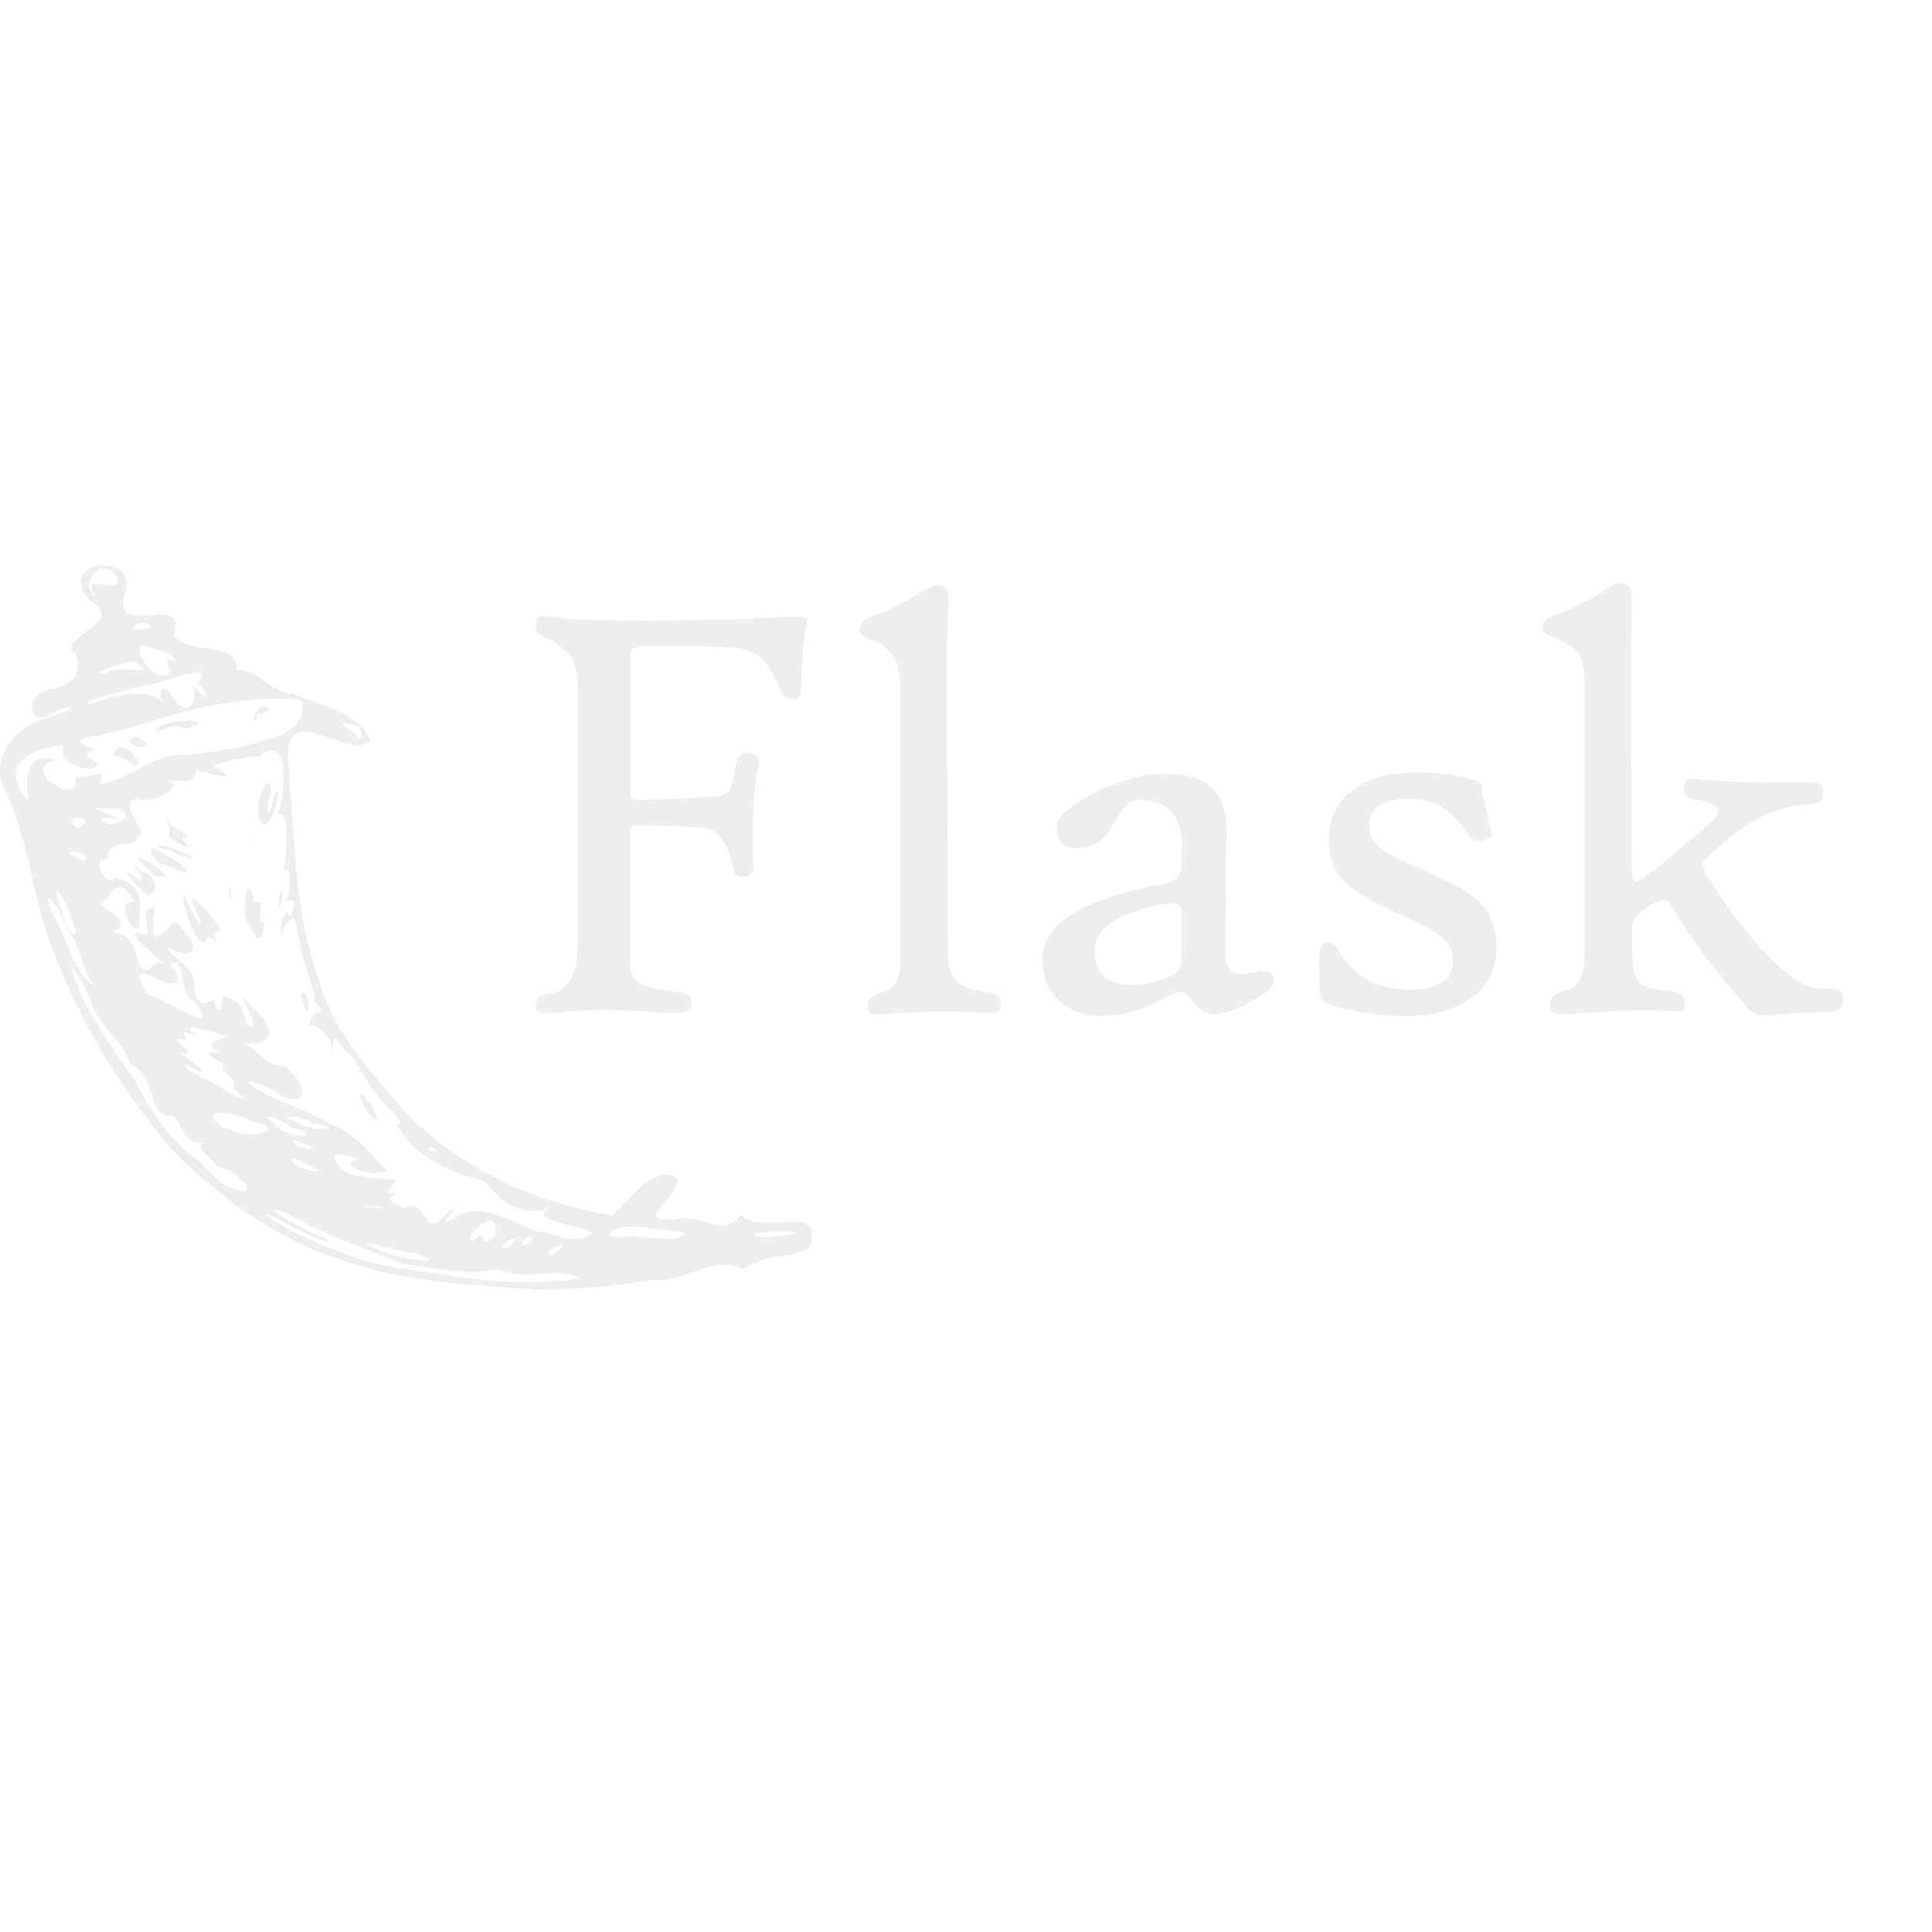
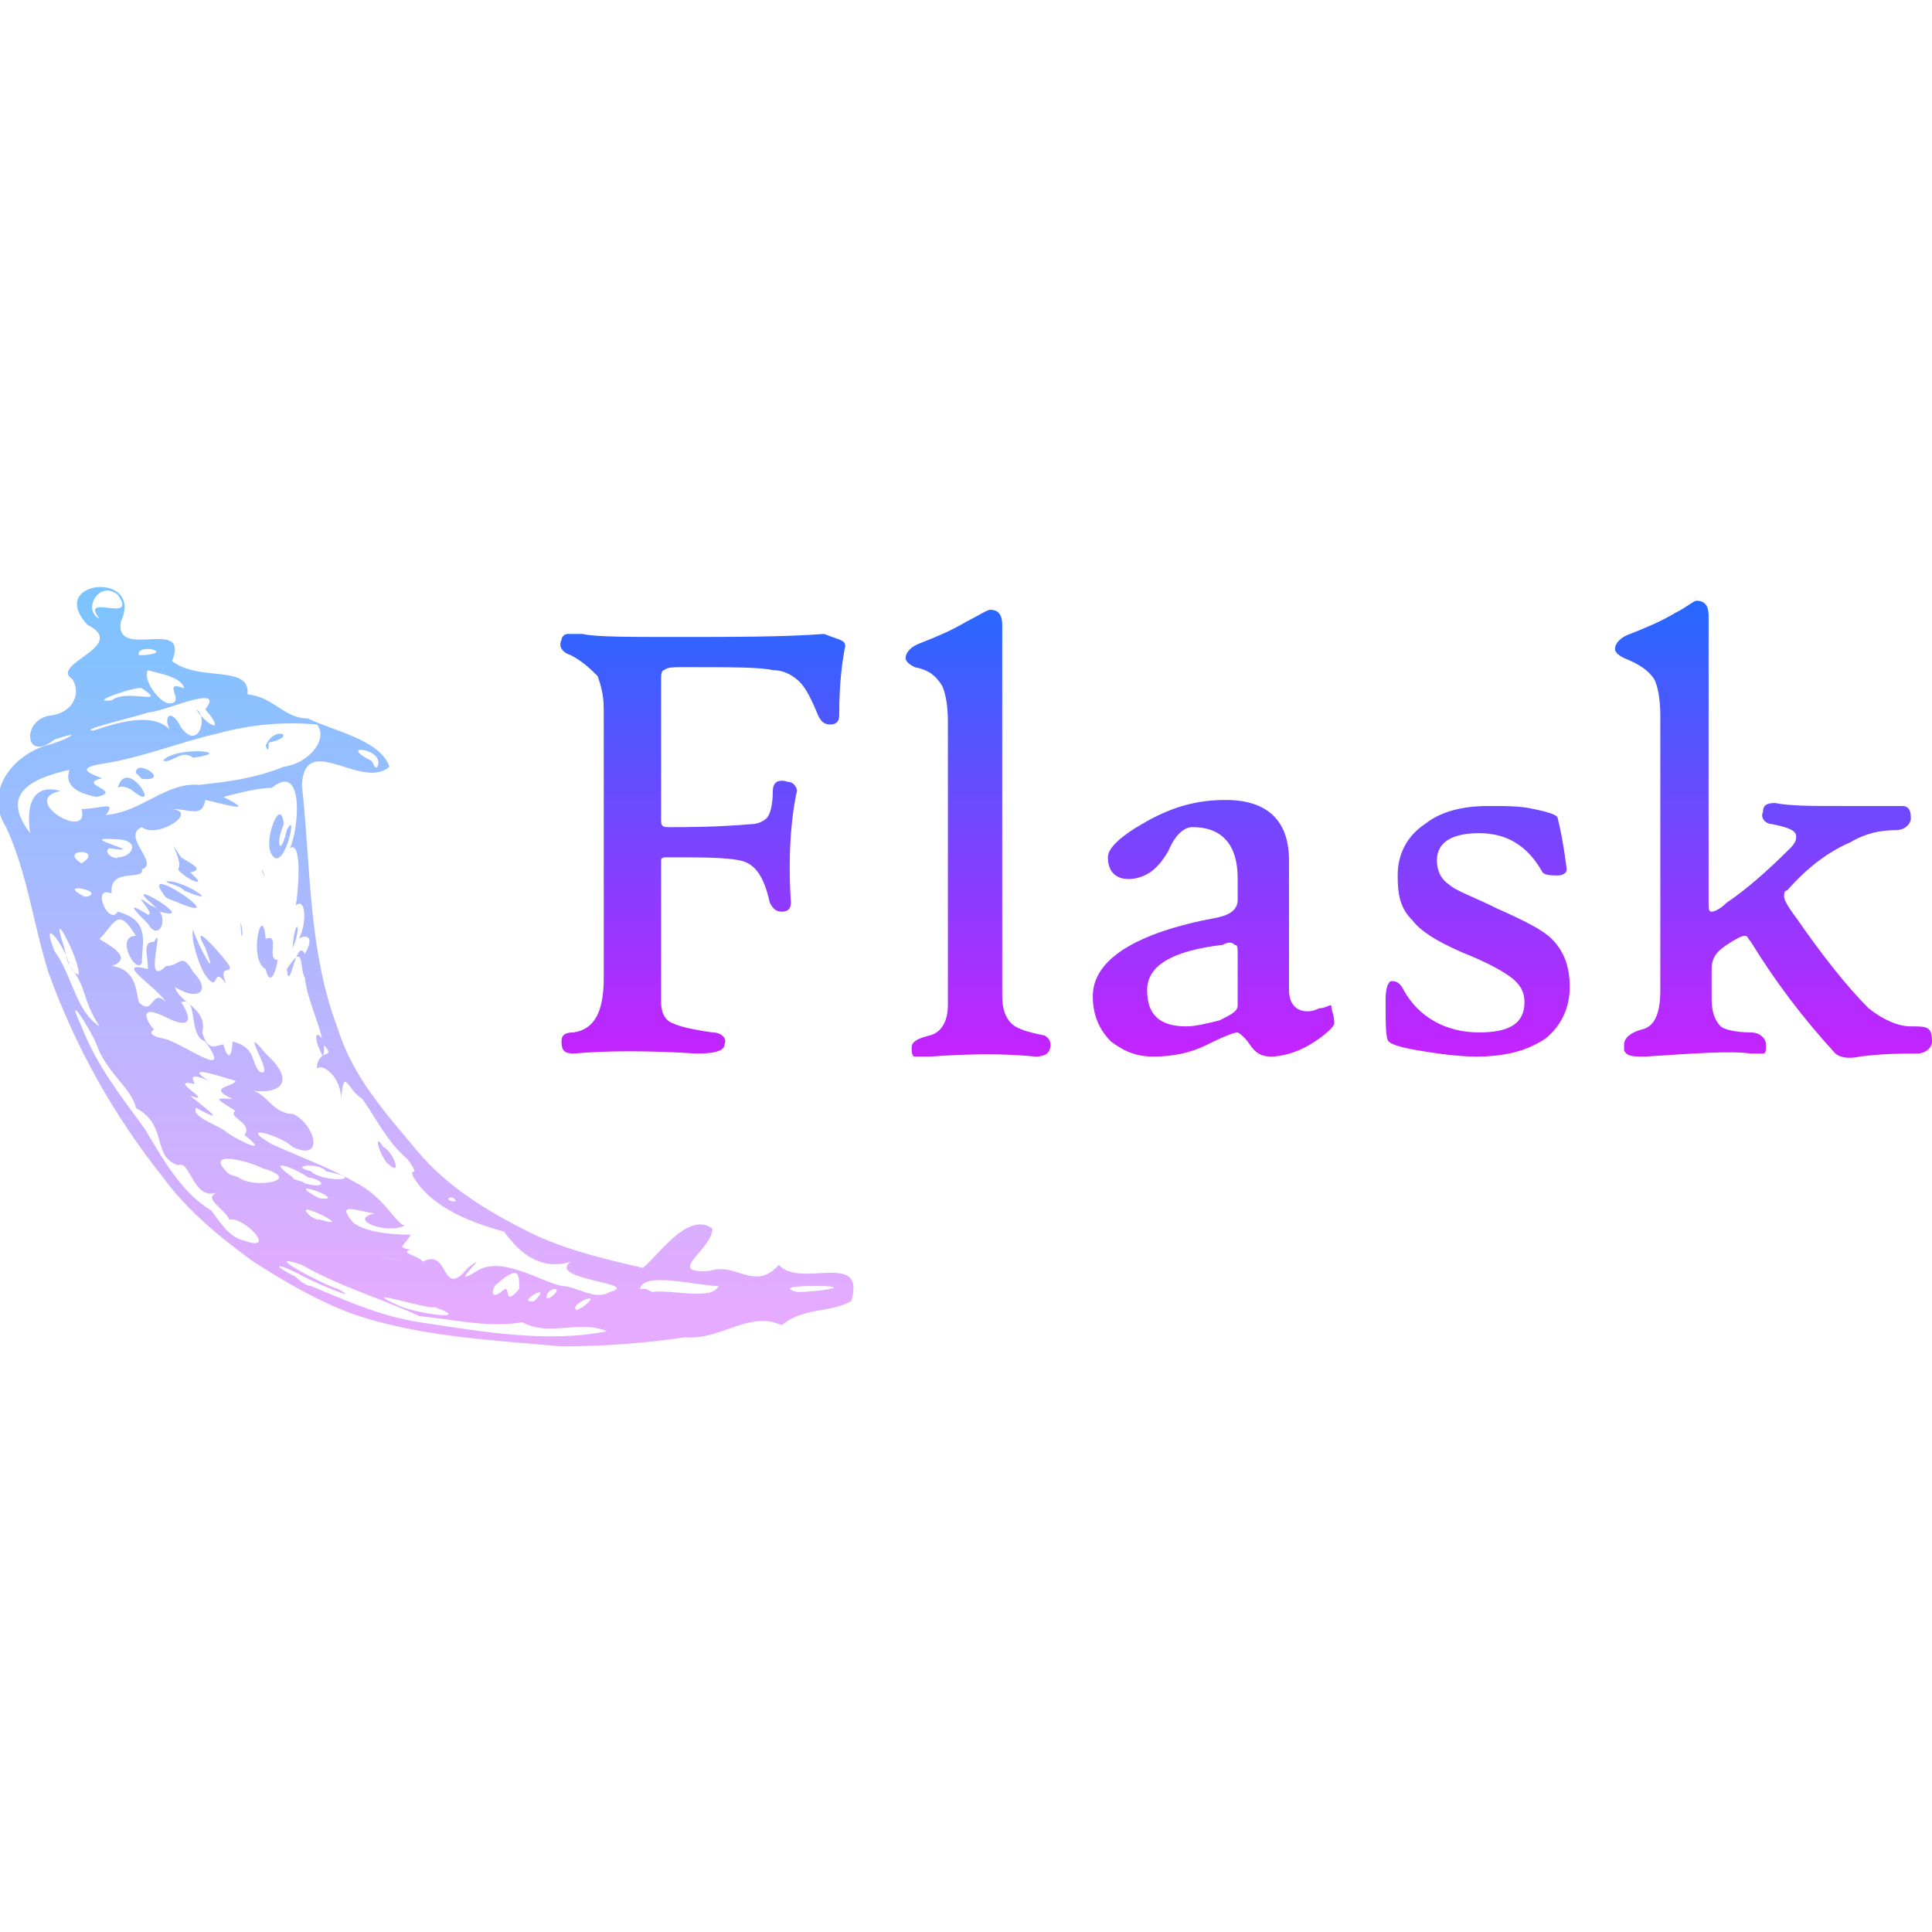
- <svg xmlns="http://www.w3.org/2000/svg" viewBox="0,0,256,256" width="50px" height="50px" fill-rule="nonzero">
-   <g fill="#edeeef" fill-rule="nonzero" stroke="none" stroke-width="1" stroke-linecap="butt" stroke-linejoin="miter" stroke-miterlimit="10" stroke-dasharray="" stroke-dashoffset="0" font-family="none" font-weight="none" font-size="none" text-anchor="none" style="mix-blend-mode: normal">
-     <g transform="scale(5.12,5.12)">
-       <path d="M2.609,14.629c-0.415,0.035 -0.778,0.369 -0.26,0.928c0.995,0.562 -0.981,0.976 -0.404,1.352c0.184,0.396 -0.015,0.837 -0.553,0.908c-0.788,0.068 -0.713,1.144 0.055,0.58c0.857,-0.272 0.148,0.108 -0.256,0.186c-0.907,0.264 -1.525,1.17 -0.998,1.998c0.504,1.14 0.638,2.412 1.029,3.598c0.647,1.824 1.592,3.56 2.82,5.059c0.583,0.85 1.435,1.454 2.236,2.084c0.788,0.511 1.665,1.022 2.562,1.283c1.593,0.583 3.303,0.638 4.977,0.77c1.02,-0.002 2.044,-0.074 3.051,-0.254c0.906,0.098 1.558,-0.677 2.377,-0.268c0.496,-0.44 1.219,-0.248 1.715,-0.568c0.367,-1.248 -1.26,-0.247 -1.775,-0.857c-0.56,0.658 -1.03,-0.072 -1.709,0.133c-1.156,0.058 0.088,-0.518 0.059,-1.047c-0.613,-0.47 -1.305,0.645 -1.697,0.945c-0.968,-0.175 -1.926,-0.45 -2.814,-0.869c-1.012,-0.527 -2.005,-1.154 -2.738,-2.043c-0.767,-0.908 -1.615,-1.826 -1.965,-2.992c-0.74,-1.925 -0.692,-4.009 -0.881,-6.031c0.07,-1.369 1.516,0.147 2.141,-0.348c-0.214,-0.71 -1.354,-0.935 -1.984,-1.219c-0.608,-0.042 -0.83,-0.587 -1.477,-0.631c0.031,-0.76 -1.189,-0.342 -1.633,-0.883c0.437,-1.128 -1.448,0.027 -1.301,-0.949c0.307,-0.634 -0.161,-0.898 -0.576,-0.863zM2.615,14.725c0.099,-0.025 0.212,-0.005 0.326,0.086c0.542,0.73 -0.997,-0.084 -0.463,0.613c-0.325,-0.152 -0.159,-0.625 0.137,-0.699zM41.914,15.086c-0.067,0 -0.242,0.091 -0.525,0.277c-0.35,0.226 -0.719,0.404 -1.105,0.533c-0.242,0.083 -0.361,0.199 -0.361,0.348c0,0.103 0.084,0.183 0.254,0.24c0.361,0.119 0.598,0.283 0.711,0.494c0.083,0.165 0.125,0.458 0.125,0.881v6.756c0,0.592 -0.143,0.924 -0.426,0.996c-0.315,0.082 -0.473,0.203 -0.473,0.363c0,0.067 0.006,0.12 0.016,0.156c0.025,0.103 0.193,0.141 0.502,0.115c1.227,-0.098 2.098,-0.122 2.613,-0.076c0.165,0.016 0.266,0.008 0.305,-0.02c0.039,-0.028 0.059,-0.102 0.059,-0.221c0,-0.15 -0.121,-0.24 -0.363,-0.271c-0.392,-0.041 -0.642,-0.098 -0.75,-0.17c-0.154,-0.103 -0.238,-0.318 -0.248,-0.648c-0.01,-0.33 -0.014,-0.583 -0.014,-0.758c0,-0.247 0.121,-0.438 0.363,-0.572c0.216,-0.155 0.367,-0.232 0.455,-0.232c0.072,0 0.132,0.043 0.178,0.125c0.567,0.959 1.258,1.876 2.072,2.752c0.123,0.129 0.33,0.164 0.619,0.107c0.583,-0.046 1.053,-0.071 1.414,-0.076c0.242,-0.01 0.363,-0.107 0.363,-0.287c0,-0.144 -0.029,-0.233 -0.086,-0.266c-0.057,-0.033 -0.202,-0.051 -0.439,-0.051c-0.319,0 -0.663,-0.157 -1.029,-0.471c-0.572,-0.499 -1.18,-1.24 -1.824,-2.219c-0.175,-0.273 -0.262,-0.446 -0.262,-0.518c0,-0.046 0.02,-0.084 0.061,-0.115c0.556,-0.556 1.08,-0.946 1.57,-1.168c0.351,-0.165 0.724,-0.256 1.121,-0.271c0.253,-0.015 0.379,-0.11 0.379,-0.285c0,-0.186 -0.08,-0.282 -0.24,-0.287c-0.489,0 -0.982,-0.003 -1.477,-0.008c-0.711,-0.005 -1.252,-0.032 -1.623,-0.084c-0.165,-0.026 -0.256,0.052 -0.271,0.232c-0.01,0.18 0.076,0.28 0.256,0.301c0.417,0.057 0.625,0.154 0.625,0.293c0,0.077 -0.062,0.182 -0.186,0.311c-0.624,0.541 -1.148,0.978 -1.576,1.312c-0.16,0.134 -0.278,0.201 -0.355,0.201c-0.072,0 -0.109,-0.067 -0.109,-0.201l-0.014,-4.838c0,-0.634 0.003,-1.14 0.008,-1.516c0.005,-0.546 0.008,-0.802 0.008,-0.766c0,-0.268 -0.107,-0.4 -0.318,-0.4zM24.268,15.141c-0.082,0 -0.279,0.091 -0.588,0.277c-0.376,0.237 -0.74,0.412 -1.09,0.525c-0.232,0.077 -0.348,0.195 -0.348,0.35c0,0.103 0.08,0.181 0.24,0.238c0.304,0.108 0.516,0.261 0.637,0.457c0.121,0.196 0.184,0.503 0.184,0.92v6.994c0,0.422 -0.141,0.677 -0.422,0.762c-0.281,0.085 -0.42,0.189 -0.42,0.312c0,0.139 0.023,0.225 0.072,0.256c0.049,0.03 0.18,0.035 0.391,0.014c1.052,-0.088 1.932,-0.096 2.643,-0.029c0.232,0.025 0.348,-0.065 0.348,-0.271c0,-0.149 -0.115,-0.237 -0.348,-0.262c-0.376,-0.046 -0.642,-0.141 -0.797,-0.283c-0.155,-0.142 -0.232,-0.37 -0.232,-0.684l-0.029,-6.902c-0.006,-0.494 -0.001,-0.998 0.014,-1.508c0.021,-0.536 0.031,-0.794 0.031,-0.773c0,-0.263 -0.094,-0.393 -0.285,-0.393zM13.988,15.953c-0.057,0.01 -0.097,0.064 -0.123,0.162c-0.051,0.16 0.026,0.286 0.232,0.379c0.329,0.15 0.555,0.317 0.676,0.5c0.121,0.183 0.182,0.445 0.182,0.785v6.617c0,0.83 -0.253,1.273 -0.758,1.33c-0.221,0.021 -0.332,0.096 -0.332,0.23c0,0.212 0.11,0.302 0.332,0.271c0.793,-0.108 1.8,-0.112 3.021,-0.014c0.422,0.036 0.649,-0.031 0.68,-0.201c0.031,-0.195 -0.08,-0.306 -0.332,-0.332c-0.494,-0.062 -0.816,-0.132 -0.965,-0.209c-0.191,-0.093 -0.287,-0.269 -0.287,-0.527v-3.477c0,-0.066 0.046,-0.102 0.139,-0.102c0.819,0 1.412,0.022 1.775,0.066c0.363,0.044 0.612,0.389 0.746,1.033c0.037,0.17 0.126,0.245 0.27,0.23c0.175,-0.01 0.261,-0.081 0.256,-0.215c-0.052,-1.123 -0.005,-2.035 0.139,-2.736c0.026,-0.124 -0.05,-0.204 -0.225,-0.24c-0.206,-0.046 -0.325,0.034 -0.361,0.24c-0.057,0.377 -0.115,0.609 -0.174,0.699c-0.059,0.09 -0.176,0.145 -0.346,0.166c-0.871,0.057 -1.535,0.089 -1.994,0.094c-0.149,0.005 -0.223,-0.051 -0.223,-0.17v-3.502c0,-0.119 0.024,-0.196 0.076,-0.232c0.083,-0.057 0.259,-0.084 0.527,-0.084c1.17,0 1.899,0.022 2.193,0.068c0.273,0.036 0.493,0.143 0.658,0.318c0.14,0.149 0.286,0.411 0.441,0.787c0.056,0.139 0.157,0.209 0.301,0.209c0.144,0 0.215,-0.08 0.215,-0.24c0.02,-0.814 0.074,-1.393 0.162,-1.738c0.005,-0.021 0.008,-0.04 0.01,-0.066c0,-0.077 -0.173,-0.107 -0.518,-0.086c-1.036,0.062 -2.265,0.094 -3.688,0.094c-1.206,0 -1.972,-0.026 -2.297,-0.078c-0.222,-0.036 -0.358,-0.046 -0.41,-0.031zM3.791,16.137c0.138,0.029 0.186,0.112 -0.193,0.162l-0.152,-0.008c-0.02,-0.16 0.208,-0.184 0.346,-0.154zM3.639,16.67c0.274,0.12 0.836,0.176 0.928,0.477c-0.561,-0.292 0.112,0.352 -0.359,0.34c-0.254,0.003 -0.724,-0.542 -0.568,-0.816zM3.498,17.123c0.635,0.483 -0.354,-0 -0.756,0.303c-0.633,0.064 0.694,-0.357 0.756,-0.303zM5.176,17.412c0.081,0.022 0.081,0.099 -0.053,0.26c0.492,0.588 0.11,0.39 -0.225,-0.027c0.294,0.203 0.067,1.08 -0.385,0.477c-0.32,-0.596 -0.523,-0.193 -0.184,0.215c-0.333,-0.627 -1.297,-0.359 -2.002,-0.119c-0.455,-0.05 1.182,-0.389 1.359,-0.469c0.274,0.005 1.245,-0.403 1.488,-0.336zM7.148,18.076c0.201,-0.003 0.399,0.005 0.596,0.021c0.315,0.367 -0.238,0.988 -0.814,1.029c-0.7,0.262 -1.413,0.326 -2.062,0.412c-0.834,-0.105 -1.433,0.645 -2.297,0.74c0.23,-0.426 -0.189,-0.147 -0.627,-0.168c0.223,0.86 -1.543,-0.229 -0.5,-0.436c-0.782,-0.278 -0.793,0.544 -0.711,1.012h-0.053c-0.716,-0.922 0.08,-1.298 0.986,-1.416c-0.172,0.425 0.247,0.562 0.65,0.639c0.653,-0.18 -0.43,-0.296 0.064,-0.467c0.271,-0.05 -0.864,-0.271 0.082,-0.398c0.97,-0.163 1.843,-0.544 2.805,-0.744c0.651,-0.129 1.278,-0.217 1.881,-0.225zM6.934,18.295c-0.086,-0.027 -0.285,0.027 -0.387,0.295c0.074,0.169 0.111,-0.049 0.096,-0.107c0.349,-0.053 0.377,-0.161 0.291,-0.188zM4.916,18.654c-0.28,-0.013 -0.738,0.048 -0.9,0.242c0.206,0.094 0.433,-0.26 0.729,-0.037c0.552,-0.105 0.452,-0.192 0.172,-0.205zM8.912,18.705c0.14,-0.023 0.573,0.139 0.42,0.41c-0.105,0.03 -0.087,-0.128 -0.164,-0.154c-0.317,-0.162 -0.34,-0.242 -0.256,-0.256zM3.486,19.08c-0.073,-0 -0.132,0.033 -0.139,0.123l0.141,0.129c0.562,0.046 0.217,-0.252 -0.002,-0.252zM3.172,19.338c-0.104,-0.015 -0.201,0.043 -0.254,0.238c0.098,-0.024 0.254,0.033 0.348,0.104c0.593,0.405 0.219,-0.296 -0.094,-0.342zM6.982,19.434c0.52,-0.102 0.368,1.244 0.201,1.658c0.315,-0.215 0.254,0.999 0.152,1.451c0.172,-0.231 0.243,0.374 0.051,0.801c0.016,-0.07 0.416,-0.131 0.121,0.375c-0.225,-0.496 -0.323,1.009 -0.178,0.334c0.397,-0.638 0.293,-0.034 0.414,0.248c0.078,0.585 0.339,1.125 0.418,1.643c0.367,0.37 -0.156,0.119 -0.154,0.619c0.119,-0.145 0.605,0.204 0.602,0.723c0.04,-0.823 0.087,-0.193 0.488,0.021c0.335,0.54 0.586,1.045 1.086,1.49c0.39,0.451 -0.024,0.134 0.145,0.41c0.414,0.734 1.373,1.16 2.203,1.352c0.364,0.474 0.91,0.945 1.65,0.73c-0.626,0.386 1.763,0.491 0.955,0.709c-0.42,0.228 -0.819,-0.147 -1.229,-0.127c-0.57,-0.196 -1.471,-0.797 -2.082,-0.389c-0.845,0.529 0.433,-0.59 -0.252,-0.09c-0.694,0.833 -0.471,-0.518 -1.148,-0.113c-0.039,-0.129 -0.602,-0.165 -0.176,-0.393c-0.382,-0.024 -0.144,-0.049 -0.006,-0.354c-0.164,-0.034 -1.076,-0.002 -1.434,-0.301c-0.422,-0.549 0.074,-0.326 0.514,-0.246c-0.706,0.124 0.243,0.53 0.715,0.305c-0.212,-0.09 -0.455,-0.548 -1.016,-0.949c-0.784,-0.472 -1.429,-0.697 -2.242,-1.074c-0.88,-0.522 0.197,-0.185 0.502,0.09c0.878,0.387 0.532,-0.543 0.023,-0.785c-0.558,0.023 -0.701,-0.618 -1.148,-0.582c0.706,0.113 1.196,-0.183 0.41,-0.893c-0.747,-0.872 0.312,0.658 -0.123,0.461c-0.198,-0.261 -0.05,-0.636 -0.682,-0.771c-0.007,0.241 -0.087,0.614 -0.225,0.107c-0.176,0.03 -0.377,0.223 -0.521,-0.299c0.136,-0.593 -0.587,-0.728 -0.699,-1.107c0.625,0.399 0.908,0.084 0.465,-0.352c-0.305,-0.533 -0.348,-0.115 -0.518,-0.041c-0.613,0.626 -0.056,-1.08 -0.328,-0.588c-0.274,-0.008 -0.116,0.302 -0.111,0.686c-0.896,-0.222 0.218,0.472 0.477,0.854c-0.409,-0.428 -0.34,0.321 -0.682,-0.035c-0.116,-0.315 -0.132,-0.812 -0.701,-0.9c0.647,-0.224 -0.385,-0.679 -0.299,-0.703c0.37,-0.337 0.417,-0.8 0.863,-0.076c-0.565,-0.046 -0.016,0.933 0.123,0.641c-0.022,-0.501 0.231,-1.027 -0.623,-1.258c-0.251,0.338 -0.684,-0.662 -0.182,-0.451c-0.066,-0.664 0.779,-0.273 0.725,-0.561c0.436,-0.191 -0.528,-0.808 -0.008,-1.055c0.398,0.242 1.43,-0.381 0.736,-0.467c0.434,-0.004 0.782,0.186 0.828,-0.254c0.351,0.076 1.3,0.378 0.438,-0.098c0.276,-0.137 0.859,-0.253 1.195,-0.258c0.104,-0.081 0.191,-0.124 0.266,-0.139zM36.621,19.992c-0.664,0 -1.195,0.148 -1.592,0.447c-0.428,0.31 -0.641,0.742 -0.641,1.299c0,0.453 0.137,0.814 0.41,1.082c0.252,0.252 0.754,0.546 1.506,0.881c0.52,0.227 0.871,0.426 1.051,0.596c0.165,0.15 0.248,0.335 0.248,0.557c0,0.505 -0.363,0.758 -1.09,0.758c-0.861,0 -1.485,-0.337 -1.871,-1.012c-0.088,-0.149 -0.194,-0.216 -0.318,-0.201c-0.124,0.01 -0.186,0.151 -0.186,0.424c0,0.634 0.021,0.989 0.062,1.061c0.067,0.077 0.31,0.161 0.727,0.254c0.484,0.103 0.969,0.156 1.453,0.156c0.727,0 1.301,-0.162 1.721,-0.484c0.42,-0.322 0.629,-0.755 0.629,-1.301c0,-0.494 -0.154,-0.889 -0.461,-1.186c-0.237,-0.226 -0.686,-0.483 -1.346,-0.766c-0.629,-0.273 -1.027,-0.475 -1.197,-0.604c-0.191,-0.15 -0.287,-0.349 -0.287,-0.602c0,-0.453 0.353,-0.68 1.059,-0.68c0.624,0 1.14,0.331 1.547,0.996c0.057,0.093 0.17,0.122 0.34,0.086c0.159,-0.041 0.232,-0.095 0.217,-0.162c-0.129,-0.546 -0.215,-0.963 -0.256,-1.252c-0.016,-0.098 -0.209,-0.181 -0.58,-0.248c-0.345,-0.066 -0.728,-0.1 -1.145,-0.1zM30.188,20.023c-0.608,0 -1.24,0.175 -1.9,0.52c-0.629,0.33 -0.943,0.618 -0.943,0.865c0,0.396 0.212,0.574 0.635,0.533c0.371,-0.031 0.656,-0.246 0.854,-0.643c0.198,-0.397 0.409,-0.596 0.631,-0.596c0.778,0 1.15,0.425 1.119,1.27l-0.014,0.494c-0.005,0.216 -0.183,0.359 -0.533,0.426c-2.041,0.387 -3.061,1.025 -3.061,1.916c0,0.469 0.154,0.84 0.463,1.113c0.283,0.247 0.636,0.371 1.059,0.371c0.448,0 0.895,-0.105 1.338,-0.316c0.443,-0.211 0.688,-0.318 0.734,-0.318c0.062,0 0.169,0.099 0.324,0.295c0.154,0.196 0.332,0.293 0.533,0.293c0.237,0 0.553,-0.109 0.947,-0.328c0.394,-0.219 0.592,-0.382 0.592,-0.49c0,-0.201 -0.076,-0.302 -0.227,-0.303c-0.026,0 -0.117,0.013 -0.277,0.039c-0.16,0.026 -0.267,0.039 -0.324,0.039c-0.288,0 -0.431,-0.167 -0.426,-0.502l0.031,-3.186c0.01,-0.995 -0.509,-1.492 -1.555,-1.492zM6.926,20.26c-0.131,0.038 -0.337,0.737 -0.195,0.986c0.312,0.497 0.624,-1.222 0.367,-0.645c-0.138,0.735 -0.279,0.428 -0.08,-0.119c-0.012,-0.176 -0.048,-0.235 -0.092,-0.223zM2.535,20.91c0.05,-0.002 0.137,0.002 0.271,0.016c0.694,-0.024 0.471,0.385 0.076,0.412c-0.009,0.026 -0.362,-0.085 -0.215,-0.182c0.952,0.121 -0.481,-0.23 -0.133,-0.246zM4.283,21.152c0.058,0.13 0.156,0.374 0.082,0.482c0.195,0.193 0.861,0.536 0.326,0.064c0.341,-0.068 -0.045,-0.176 -0.248,-0.338c-0.235,-0.353 -0.218,-0.339 -0.16,-0.209zM2.02,21.17c0.158,-0.006 0.319,0.075 0.014,0.262c-0.325,-0.163 -0.171,-0.256 -0.014,-0.262zM6.459,21.625c-0.01,-0.014 -0.015,-0.002 -0.004,0.068c0.118,0.264 0.034,-0.025 0.004,-0.068zM4.094,21.889c0.092,0.133 0.341,0.074 0.457,0.203c1.048,0.434 -0.094,-0.281 -0.457,-0.203zM3.93,21.971c-0.052,0.012 -0.042,0.08 0.072,0.238c0.072,0.163 0.246,0.177 0.391,0.215c1.125,0.518 -0.239,-0.504 -0.463,-0.453zM1.994,22.059c0.171,0.028 0.376,0.12 0.15,0.209l-0.092,-0.035c-0.365,-0.167 -0.229,-0.202 -0.059,-0.174zM3.584,22.195c-0.051,0.003 -0.007,0.08 0.23,0.291l0.154,0.158c0.78,0.214 -0.231,-0.457 -0.385,-0.449zM3.479,22.404c-0.04,-0.001 0.322,0.386 0.154,0.379c-0.579,-0.423 -0.343,-0.124 -0.016,0.201c0.355,0.527 0.648,-0.314 0.07,-0.42c-0.138,-0.116 -0.196,-0.16 -0.209,-0.16zM5.936,22.955c-0.007,0.024 -0.009,0.106 0.006,0.283c0.097,0.088 0.016,-0.356 -0.006,-0.283zM6.447,23c-0.125,0.001 -0.218,0.885 0.09,1.07c0.127,0.365 0.263,0.215 0.309,-0.199c-0.298,0.006 0.123,-0.649 -0.277,-0.52c-0.035,-0.255 -0.08,-0.352 -0.121,-0.352zM7.309,23.02c-0.022,-0.05 -0.076,0.059 -0.096,0.422v0.104c0.108,-0.269 0.118,-0.476 0.096,-0.525zM1.469,23.049c0.079,-0.019 0.529,0.893 0.469,1.145c-0.276,-0.096 -0.263,-0.528 -0.391,-0.756c-0.089,-0.272 -0.104,-0.382 -0.078,-0.389zM4.76,23.094c-0.073,0.203 0.155,0.869 0.293,1.096c0.352,0.541 0.194,-0.296 0.58,0.244c-0.212,-0.474 0.1,-0.216 0.055,-0.418c-0.098,-0.204 -1.047,-1.284 -0.615,-0.469c0.391,0.972 -0.245,-0.122 -0.312,-0.453zM1.283,23.252c0.106,0.068 0.389,0.529 0.441,0.785c0.445,0.536 0.269,0.831 0.73,1.488c-0.593,-0.374 -0.705,-1.267 -1.082,-1.844c-0.154,-0.37 -0.153,-0.471 -0.09,-0.43zM30.371,23.373c0.051,0.004 0.091,0.017 0.123,0.037c0.065,0.041 0.095,0.125 0.09,0.254l-0.016,1.27c0,0.16 -0.16,0.297 -0.479,0.41c-0.273,0.098 -0.539,0.146 -0.797,0.146c-0.644,0 -0.967,-0.296 -0.967,-0.889c0,-0.588 0.621,-0.993 1.863,-1.215c0.07,-0.013 0.131,-0.018 0.182,-0.014zM4.557,24.932c0.239,0.075 0.094,0.855 0.453,0.961c0.801,1.045 -0.555,0.031 -1.008,-0.07c0.058,-0.003 -0.402,-0.131 -0.203,-0.176c-0.145,-0.149 -0.47,-0.69 0.271,-0.328c0.589,0.295 0.638,0.096 0.357,-0.373c0.052,-0.022 0.095,-0.024 0.129,-0.014zM1.854,25.084c0.02,-0.1 0.428,0.556 0.502,0.83c0.224,0.713 0.925,1.124 0.996,1.596c0.777,0.448 0.378,1.179 1.031,1.385c0.29,-0.147 0.319,0.88 0.936,0.666c-0.343,0.161 0.144,0.351 0.316,0.65c0.389,-0.053 1.242,0.857 0.393,0.543c-0.358,-0.076 -0.602,-0.448 -0.855,-0.691c-0.751,-0.477 -1.238,-1.275 -1.65,-2.039c-0.531,-0.803 -1.17,-1.606 -1.533,-2.545c-0.106,-0.244 -0.141,-0.361 -0.135,-0.395zM7.82,25.688c-0.04,0.02 -0.042,0.139 0.074,0.398l0.068,0.111c0.094,-0.307 -0.077,-0.544 -0.143,-0.51zM5.119,26.605c0.221,0.048 0.553,0.167 0.688,0.193c0.037,0.159 -0.757,0.134 -0.062,0.445c-0.405,-0.011 -0.527,-0.042 0.051,0.312c-0.227,0.182 0.458,0.327 0.223,0.6c0.697,0.544 -0.126,0.138 -0.424,-0.084c-0.176,-0.122 -0.893,-0.364 -0.781,-0.523c0.846,0.444 0.215,-0.019 -0.158,-0.314c0.682,0.167 -0.546,-0.505 0.104,-0.328c0.193,0.047 -0.292,-0.398 0.344,-0.074c-0.313,-0.253 -0.203,-0.275 0.018,-0.227zM9.361,28.311c-0.087,-0.031 -0.001,0.307 0.193,0.51c0.414,0.493 0.099,-0.28 -0.045,-0.338c-0.07,-0.11 -0.119,-0.162 -0.148,-0.172zM5.709,28.795c0.231,0.003 0.607,0.106 0.84,0.23c1.02,0.227 -0.217,0.5 -0.625,0.188l-0.172,-0.037c-0.356,-0.283 -0.273,-0.383 -0.043,-0.381zM6.928,28.902c0.085,-0.018 0.47,0.14 0.635,0.293c0.489,0.066 0.491,0.289 -0.049,0.15c-0.096,-0.059 -0.251,-0.056 -0.301,-0.18c-0.278,-0.178 -0.336,-0.253 -0.285,-0.264zM7.578,28.91c0.154,-0.003 0.407,0.041 0.486,0.158c1.071,0.172 -0.068,0.247 -0.385,-0.035c-0.311,-0.071 -0.256,-0.12 -0.102,-0.123zM7.578,29.514c0.116,-0.026 0.872,0.287 0.328,0.217l-0.158,-0.051c-0.176,-0.11 -0.209,-0.157 -0.17,-0.166zM11.182,29.695c0.034,0.012 0.068,0.043 0.092,0.104c-0.281,-0.004 -0.193,-0.139 -0.092,-0.104zM7.582,29.988c0.22,0.021 1.065,0.483 0.316,0.271l-0.115,-0.045l-0.131,-0.061c-0.148,-0.132 -0.144,-0.173 -0.07,-0.166zM9.4,31.205c0.102,-0.016 0.935,0.059 0.227,0.053c-0.213,-0.033 -0.26,-0.047 -0.227,-0.053zM7.184,31.328c0.06,0.013 0.155,0.043 0.295,0.094c0.895,0.553 1.927,0.845 2.883,1.271c0.84,0.11 1.726,0.332 2.553,0.154c0.69,0.345 1.406,-0.089 2.098,0.223c-1.529,0.298 -3.102,-0.028 -4.625,-0.24c-0.96,-0.121 -1.817,-0.519 -2.693,-0.898c-0.127,-0.06 -0.247,-0.135 -0.369,-0.205c-0.602,-0.334 -0.527,-0.402 0.059,-0.074c0.207,0.165 1.676,0.766 0.977,0.369c-0.264,-0.066 -1.596,-0.787 -1.176,-0.693zM12.75,31.594c0.069,0.044 0.071,0.188 0.068,0.369c-0.46,0.508 -0.186,-0.208 -0.471,0.068c-0.263,0.21 -0.201,-0.125 -0.059,-0.205c0.258,-0.221 0.392,-0.276 0.461,-0.232zM16.584,31.756c0.411,0.035 0.88,0.13 1.152,0.137c-0.165,0.347 -1.185,0.028 -1.633,0.119l-0.193,-0.012l-0.119,-0.02c0.032,-0.236 0.382,-0.26 0.793,-0.225zM20.115,31.867c1.062,-0.001 0.07,0.154 -0.418,0.152c-0.554,-0.13 0.251,-0.126 0.418,-0.152zM13.719,32.006c0.085,-0.01 0.114,0.057 -0.127,0.213l-0.088,0.027c-0.012,-0.146 0.13,-0.231 0.215,-0.24zM13.314,32.068c0.016,0.024 -0.019,0.093 -0.154,0.236c-0.393,0.025 0.107,-0.309 0.154,-0.236zM9.482,32.178c0.096,-0.024 1.129,0.274 1.262,0.246c1.053,0.391 -0.629,0.127 -0.977,-0.092c-0.244,-0.103 -0.317,-0.146 -0.285,-0.154zM14.57,32.229c0.002,0.026 -0.053,0.088 -0.207,0.199l-0.129,0.084c-0.183,-0.127 0.329,-0.362 0.336,-0.283z" />
-     </g>
+ <svg xmlns="http://www.w3.org/2000/svg" viewBox="0 0 64 64" width="64px" height="64px">
+   <linearGradient id="path2900_1_" x1="14.099" x2="14.099" y1="16.277" y2="43.569" gradientUnits="userSpaceOnUse">
+     <stop offset="0" stop-color="#6dc7ff" />
+     <stop offset="1" stop-color="#e6abff" />
+   </linearGradient>
+   <path id="path2900" fill="url(#path2900_1_)" d="M8.4,41.8c-1.1-0.8-2.2-1.7-3-2.8c-1.6-2-2.9-4.3-3.8-6.8c-0.5-1.6-0.7-3.3-1.4-4.8 c-0.7-1.1,0.1-2.3,1.3-2.7c0.5-0.1,1.5-0.6,0.3-0.2c-1,0.8-1.1-0.7-0.1-0.8c0.7-0.1,1-0.7,0.7-1.2c-0.8-0.5,1.9-1.1,0.5-1.8 c-1.4-1.5,1.9-1.8,1.1-0.1c-0.2,1.3,2.3-0.2,1.7,1.3C6.6,22.6,8.3,22,8.2,23c0.9,0.1,1.2,0.8,2,0.8c0.8,0.4,2.4,0.7,2.7,1.6 C12,26.2,10.1,24.2,10,26c0.3,2.7,0.2,5.5,1.2,8.1c0.5,1.6,1.6,2.8,2.6,4c1,1.2,2.3,2,3.7,2.7c1.2,0.6,2.5,0.9,3.8,1.2 c0.5-0.4,1.5-1.9,2.3-1.3c0,0.7-1.6,1.5-0.1,1.4c0.9-0.3,1.5,0.7,2.3-0.2c0.7,0.8,2.9-0.5,2.4,1.2c-0.7,0.4-1.6,0.2-2.3,0.8 c-1.1-0.5-2,0.5-3.2,0.4c-1.4,0.2-2.7,0.3-4.1,0.3c-2.2-0.2-4.5-0.3-6.7-1C10.7,43.2,9.5,42.5,8.4,41.8L8.4,41.8z M10.3,42.6 c1.2,0.5,2.3,1,3.6,1.2c2,0.3,4.2,0.7,6.2,0.3c-0.9-0.4-1.9,0.2-2.8-0.3c-1.1,0.2-2.3-0.1-3.4-0.2c-1.3-0.6-2.7-1-3.9-1.7 c-1.5-0.5,0.8,0.7,1.2,0.8c0.9,0.5-1-0.3-1.3-0.5c-0.8-0.4-0.9-0.3-0.1,0.1C10,42.5,10.2,42.6,10.3,42.6L10.3,42.6z M8.1,41.1 c1.1,0.4,0-0.8-0.5-0.7c-0.2-0.4-0.9-0.7-0.4-0.9c-0.8,0.3-0.9-1.1-1.3-0.9c-0.9-0.3-0.3-1.3-1.4-1.9c-0.1-0.6-1-1.2-1.3-2.1 C3,34.1,2.1,32.7,2.7,34c0.5,1.3,1.3,2.3,2.1,3.4c0.6,1,1.2,2.1,2.2,2.7C7.3,40.5,7.6,41,8.1,41.1L8.1,41.1z M4.8,37.5 M9.5,41.6 M10.1,41.8 M10.8,42.1 M12.2,42.9 M9.6,41.1 M10.2,41.4 M13.1,43.2c0.5,0.3,2.7,0.6,1.3,0.1C14.2,43.4,11.8,42.6,13.1,43.2z M8.5,39.6 M9.8,40.4 M11,41.1 M7.9,39c0.5,0.4,2.2,0.1,0.8-0.3c-0.6-0.3-2-0.6-1.1,0.2L7.9,39L7.9,39z M11.8,41.3 M10.6,40.4 c1.3,0.4-1.1-0.8-0.3-0.1l0.2,0.1L10.6,40.4L10.6,40.4z M12.9,41.7C14.2,41.8,11.8,41.6,12.9,41.7L12.9,41.7z M7.5,38.3 M15.1,42.9 M9.6,39.6 M7.6,38.1 M5.2,36.5 M11.5,40.6 M15.5,43 M11.2,40.2 M8.2,38.4 M13.2,41.4 M10.6,39.7c1,0.1-1.2-0.7-0.2-0.1L10.6,39.7 L10.6,39.7z M14,41.8c0.9-0.5,0.6,1.3,1.5,0.2c0.9-0.7-0.8,0.8,0.3,0.1c0.8-0.5,2,0.3,2.8,0.5c0.5,0,1.1,0.5,1.6,0.2 c1.1-0.3-2.1-0.4-1.3-1c-1,0.3-1.7-0.3-2.2-1c-1.1-0.3-2.4-0.8-3-1.8c-0.2-0.4,0.3,0.1-0.2-0.6c-0.7-0.6-1-1.3-1.5-2 c-0.5-0.3-0.6-1.1-0.7,0c0-0.7-0.6-1.2-0.8-1c0-0.7,0.7-0.3,0.2-0.8c-0.1-0.7-0.5-1.4-0.6-2.2c-0.2-0.4,0-1.2-0.6-0.3 C9.6,33,9.8,31,10.1,31.6c0.4-0.7-0.1-0.6-0.2-0.5c0.3-0.6,0.2-1.4-0.1-1.1c0.1-0.6,0.2-2.2-0.2-1.9c0.3-0.6,0.5-2.9-0.6-2 c-0.5,0-1.2,0.2-1.6,0.3c1.2,0.6-0.1,0.2-0.6,0.1c-0.1,0.6-0.5,0.3-1.1,0.3c0.9,0.1-0.5,1-1,0.6c-0.7,0.3,0.6,1.2,0,1.4 c0.1,0.4-1.1-0.1-1,0.8c-0.7-0.3-0.1,1.1,0.2,0.6c1.1,0.3,0.8,1,0.8,1.7c-0.2,0.4-0.9-0.9-0.2-0.9c-0.6-1-0.7-0.4-1.2,0.1 c-0.1,0,1.3,0.6,0.4,0.9c0.8,0.1,0.8,0.8,0.9,1.2c0.5,0.5,0.4-0.5,0.9,0c-0.3-0.5-1.8-1.4-0.6-1.1c0-0.5-0.2-0.9,0.2-0.9 c0.4-0.7-0.4,1.6,0.4,0.8C6,32,6,31.5,6.4,32.2c0.6,0.6,0.2,1-0.6,0.5c0.1,0.5,1.1,0.7,0.9,1.5c0.2,0.7,0.5,0.4,0.7,0.4 c0.2,0.7,0.3,0.2,0.3-0.1c0.8,0.2,0.6,0.7,0.9,1c0.6,0.3-0.8-1.8,0.2-0.6c1.1,1,0.4,1.4-0.6,1.2c0.6,0,0.8,0.8,1.5,0.8 c0.7,0.3,1.1,1.6,0,1.1c-0.4-0.4-1.9-0.8-0.7-0.1c1.1,0.5,2,0.8,3,1.4c0.8,0.5,1.1,1.2,1.4,1.3c-0.6,0.3-1.9-0.2-1-0.4 c-0.6-0.1-1.3-0.4-0.7,0.3c0.5,0.4,1.7,0.4,1.9,0.4c-0.2,0.4-0.5,0.4,0,0.5C13.2,41.5,13.9,41.6,14,41.8L14,41.8z M12.8,38.5 c-0.3-0.4-0.4-1-0.1-0.5C13,38.1,13.4,39.1,12.8,38.5L12.8,38.5z M16.6,40.9 M12.3,37.6 M11.9,37.1 M7.3,33.9 M11,35.9 M8.4,34.1 M10.6,34.8c-0.4-0.9,0.3-0.5,0.1,0.2L10.6,34.8L10.6,34.8z M6.8,32.3c-0.2-0.3-0.5-1.2-0.4-1.5c0.1,0.4,0.9,1.9,0.4,0.6 c-0.6-1.1,0.7,0.4,0.8,0.6c0.1,0.3-0.4-0.1-0.1,0.6C7,31.9,7.3,33,6.8,32.3z M5.6,31.4 M6.1,31.6 M4.9,30.6c-0.4-0.4-0.8-0.8,0-0.3 c0.3,0-0.7-0.9,0.1-0.3C5.7,30.2,5.3,31.3,4.9,30.6z M5.5,30.6 M5.9,30.8 M5.1,30c-1.3-1.1,1.6,0.6,0.2,0.2L5.1,30L5.1,30z M8.8,32.1c-0.6-0.3-0.1-2.3,0-1c0.5-0.2,0,0.7,0.4,0.7C9.1,32.4,8.9,32.6,8.8,32.1z M10.1,32.9 M9.9,32.7 M5.4,29.6 c-0.8-1.1,2.4,1.1,0.5,0.3C5.7,29.8,5.5,29.8,5.4,29.6z M8,31C7.9,30,8.1,31.1,8,31L8,31z M9.9,32.2 M5.5,29.2 c0.5-0.1,2,0.9,0.6,0.3C5.9,29.3,5.6,29.3,5.5,29.2z M9.7,31.3c0.1-1,0.3-0.6,0,0.1L9.7,31.3L9.7,31.3L9.7,31.3z M5.9,28.8 c0.2-0.3-0.5-1.3,0.1-0.4c0.3,0.2,0.8,0.4,0.3,0.5C7,29.5,6.1,29.1,5.9,28.8z M9.5,30.9 M5.4,27.8 M6.4,28.4 M9,29.8 M8.9,29.5 M8.7,28.9C8.6,28.5,8.9,29.4,8.7,28.9L8.7,28.9z M9,28.3c-0.3-0.4,0.3-2,0.4-1c-0.3,0.7-0.1,1.1,0.1,0.2C9.9,26.7,9.4,29,9,28.3 L9,28.3z M9.4,26 M8.8,38.5 M10.1,39.2c0.7,0.2,0.7-0.1,0.1-0.2c-0.4-0.3-1.5-0.7-0.5,0C9.7,39.1,10,39.1,10.1,39.2L10.1,39.2z M7.5,37.5c0.4,0.3,1.5,0.8,0.6,0.1c0.3-0.4-0.6-0.6-0.3-0.8c-0.8-0.5-0.6-0.4-0.1-0.4c-0.9-0.4,0.1-0.4,0.1-0.6 c-0.4-0.1-1.8-0.6-0.9,0C6,35.4,6.6,36,6.4,35.9c-0.9-0.2,0.8,0.7-0.1,0.4c0.5,0.4,1.3,1,0.2,0.4C6.3,37,7.3,37.3,7.5,37.5L7.5,37.5 z M8.9,38.2 M15.8,42.5 M16.6,42.8c0.4-0.4,0,0.6,0.6-0.1c0-0.5,0-0.8-0.7-0.2C16.3,42.6,16.2,43.1,16.6,42.8L16.6,42.8z M5.2,35.6 M5.9,36.1 M10.3,38.8c0.4,0.4,2,0.3,0.5,0C10.6,38.5,9.5,38.6,10.3,38.8z M16.3,42.5 M17.7,43.4 M17.7,43.1 C18.4,42.4,17,43.2,17.7,43.1L17.7,43.1z M3.3,34c-0.6-0.9-0.4-1.3-1-2c-0.1-0.6-1-1.8-0.5-0.5C2.4,32.3,2.5,33.5,3.3,34z M17.4,42.9 M18.4,43.3 M5,34.7 M18.2,43c0.6-0.4-0.1-0.4-0.1,0L18.2,43L18.2,43z M9.5,37.5 M10,37.8 M19.3,43.3 c0.8-0.6-0.5-0.1-0.2,0.1L19.3,43.3L19.3,43.3z M19,43.2 M20.6,44.2 M5.4,34.4c0.6,0.1,2.4,1.5,1.4,0.1c-0.6-0.2-0.2-1.5-0.8-1.3 c0.4,0.6,0.3,0.9-0.5,0.5c-1-0.5-0.6,0.2-0.4,0.4C4.8,34.3,5.4,34.4,5.4,34.4L5.4,34.4z M2.6,32.3c0.1-0.4-1-2.5-0.5-1 C2.2,31.6,2.2,32.1,2.6,32.3z M7.7,35.4 M8.5,35.6 M15.1,39.8C15,39.5,14.6,39.8,15.1,39.8L15.1,39.8z M15.4,40 M18.1,41.7 M4,32.6 M14.5,39.3 M3.7,31.9 M5.1,32.6 M21.6,42.8c0.6-0.1,2,0.3,2.2-0.2c-0.7,0-2.5-0.5-2.6,0.1l0.2,0L21.6,42.8L21.6,42.8L21.6,42.8z M5.5,32.7 M1.9,30.2 M2.8,30.4 M3.3,30.7 M6.3,32.6 M2.9,30.1 M1.2,29 M1.4,28.8 M2.9,29.7c0.6-0.2-1.1-0.5-0.1,0L2.9,29.7z M22.1,41.5 M24.4,42.7 M3,28.9 M1,27.6c-0.1-0.6-0.1-1.7,1-1.4c-1.4,0.3,1,1.7,0.7,0.6c0.6,0,1.2-0.3,0.8,0.2c1.2-0.1,2-1.1,3.1-1 c0.9-0.1,1.8-0.2,2.8-0.6c0.8-0.1,1.5-0.9,1.1-1.4c-1.1-0.1-2.2,0-3.3,0.3c-1.3,0.3-2.5,0.8-3.8,1c-1.3,0.2,0.3,0.5-0.1,0.5 c-0.7,0.2,0.8,0.4-0.1,0.6c-0.5-0.1-1.1-0.3-0.9-0.9C1,25.8,0,26.3,1,27.6L1,27.6L1,27.6L1,27.6z M3.9,26.1c0.3-1.1,1.5,0.9,0.5,0.1 C4.3,26.1,4,26,3.9,26.1z M4,25.6 M4.5,25.6c0-0.5,1.2,0.3,0.2,0.2L4.5,25.6L4.5,25.6z M5.2,25.3 M5.4,25.2c0.4-0.5,2.5-0.3,1-0.1 C6,24.8,5.7,25.3,5.4,25.2z M8,24.7 M8.8,24.7c0.3-0.7,1.1-0.3,0.1-0.1C8.9,24.7,8.9,25,8.8,24.7z M2.7,28.6 C3.5,28.1,1.9,28.1,2.7,28.6L2.7,28.6z M3.3,28.7 M1.5,27.5 M25.8,42.6 M23.3,40.9 M26.4,42.8c0.7,0,2-0.2,0.6-0.2 C26.8,42.6,25.7,42.6,26.4,42.8L26.4,42.8z M3.9,28.4c0.5,0,0.8-0.6-0.1-0.6c-1.4-0.1,1.3,0.5-0.2,0.3C3.4,28.3,3.9,28.5,3.9,28.4z M4.3,28.7 M4.9,27.2 M3.1,24.2c0.9-0.3,2.2-0.7,2.7,0.2c-0.5-0.5-0.2-1.1,0.2-0.3c0.6,0.8,0.9-0.4,0.5-0.6c0.4,0.6,1,0.8,0.3,0 c0.7-0.9-1.4,0.1-1.9,0.1C4.7,23.7,2.5,24.2,3.1,24.2z M3.7,23.2c0.5-0.4,1.9,0.2,1-0.4C4.6,22.7,2.8,23.3,3.7,23.2z M5.6,23.3 c0.6,0-0.3-0.8,0.5-0.5c-0.1-0.4-0.9-0.5-1.2-0.6C4.7,22.5,5.3,23.3,5.6,23.3z M4,21.5 M4.8,21.7c1-0.1-0.3-0.4-0.2,0L4.8,21.7 L4.8,21.7z M3.3,20.5c-0.7-0.9,1.3,0.2,0.6-0.8C3.3,19.2,2.7,20.2,3.3,20.5z M12.5,25.4c0.3-0.6-1.4-0.8-0.2-0.2 C12.4,25.3,12.4,25.5,12.5,25.4z" />
+   <g id="text3850">
+     <linearGradient id="path2830_1_" x1="23.312" x2="23.312" y1="18.872" y2="35.284" gradientUnits="userSpaceOnUse">
+       <stop offset="0" stop-color="#1a6dff" />
+       <stop offset="1" stop-color="#c822ff" />
+     </linearGradient>
+     <path id="path2830" fill="url(#path2830_1_)" d="M28,21.4c-0.1,0.5-0.2,1.2-0.2,2.3c0,0.2-0.1,0.3-0.3,0.3c-0.2,0-0.3-0.1-0.4-0.3 c-0.2-0.5-0.4-0.9-0.6-1.1c-0.2-0.2-0.5-0.4-0.9-0.4c-0.4-0.1-1.4-0.1-2.9-0.1c-0.4,0-0.6,0-0.7,0.1c-0.1,0-0.1,0.2-0.1,0.3v4.7 c0,0.2,0.1,0.2,0.3,0.2c0.6,0,1.5,0,2.7-0.1c0.2,0,0.4-0.1,0.5-0.2c0.1-0.1,0.2-0.4,0.2-0.9c0-0.3,0.2-0.4,0.5-0.3 c0.2,0,0.3,0.2,0.3,0.3c-0.2,0.9-0.3,2.2-0.2,3.7c0,0.2-0.1,0.3-0.3,0.3c-0.2,0-0.3-0.1-0.4-0.3c-0.2-0.9-0.5-1.3-1-1.4 c-0.5-0.1-1.3-0.1-2.4-0.1c-0.1,0-0.2,0-0.2,0.1v4.7c0,0.3,0.1,0.6,0.4,0.7c0.2,0.1,0.6,0.2,1.3,0.3c0.3,0,0.5,0.2,0.4,0.4 c0,0.2-0.3,0.3-0.9,0.3c-1.6-0.1-3-0.1-4.1,0c-0.3,0-0.4-0.1-0.4-0.4c0-0.2,0.1-0.3,0.4-0.3c0.7-0.1,1-0.7,1-1.8v-8.9 c0-0.5-0.1-0.8-0.2-1.1c-0.2-0.2-0.5-0.5-0.9-0.7c-0.3-0.1-0.4-0.3-0.3-0.5c0-0.1,0.1-0.2,0.2-0.2c0.1,0,0.3,0,0.5,0 c0.4,0.1,1.5,0.1,3.1,0.1c1.9,0,3.6,0,4.9-0.1C27.8,21.2,28,21.2,28,21.4C28,21.4,28,21.4,28,21.4L28,21.4z" />
+     <linearGradient id="path2832_1_" x1="32.309" x2="32.309" y1="18.872" y2="35.284" gradientUnits="userSpaceOnUse">
+       <stop offset="0" stop-color="#1a6dff" />
+       <stop offset="1" stop-color="#c822ff" />
+     </linearGradient>
+     <path id="path2832" fill="url(#path2832_1_)" d="M34.8,34.6c0,0.3-0.2,0.4-0.5,0.4c-1-0.1-2.1-0.1-3.5,0c-0.3,0-0.5,0-0.5,0 c-0.1,0-0.1-0.2-0.1-0.3c0-0.2,0.2-0.3,0.6-0.4c0.4-0.1,0.6-0.5,0.6-1v-9.4c0-0.6-0.1-1-0.2-1.2c-0.2-0.3-0.4-0.5-0.9-0.6 c-0.2-0.1-0.3-0.2-0.3-0.3c0-0.2,0.2-0.4,0.5-0.5c0.5-0.2,1-0.4,1.5-0.7c0.4-0.2,0.7-0.4,0.8-0.4c0.3,0,0.4,0.2,0.4,0.5 c0,0,0,0.3,0,1c0,0.7,0,1.4,0,2l0,9.3c0,0.4,0.1,0.7,0.3,0.9c0.2,0.2,0.6,0.3,1.1,0.4C34.6,34.3,34.8,34.4,34.8,34.6z" />
+     <linearGradient id="path2834_1_" x1="40.213" x2="40.213" y1="18.872" y2="35.284" gradientUnits="userSpaceOnUse">
+       <stop offset="0" stop-color="#1a6dff" />
+       <stop offset="1" stop-color="#c822ff" />
+     </linearGradient>
+     <path id="path2834" fill="url(#path2834_1_)" d="M44.2,33.9c0,0.1-0.3,0.4-0.8,0.7c-0.5,0.3-1,0.4-1.3,0.4c-0.3,0-0.5-0.1-0.7-0.4 c-0.2-0.3-0.4-0.4-0.4-0.4c-0.1,0-0.4,0.1-1,0.4c-0.6,0.3-1.2,0.4-1.8,0.4c-0.6,0-1-0.2-1.4-0.5c-0.4-0.4-0.6-0.9-0.6-1.5 c0-1.2,1.4-2.1,4.1-2.6c0.5-0.1,0.7-0.3,0.7-0.6l0-0.7c0-1.1-0.5-1.7-1.5-1.7c-0.3,0-0.6,0.3-0.8,0.8c-0.3,0.5-0.6,0.8-1.1,0.9 c-0.6,0.1-0.9-0.2-0.9-0.7c0-0.3,0.4-0.7,1.3-1.2c0.9-0.5,1.7-0.7,2.6-0.7c1.4,0,2.1,0.7,2.1,2l0,4.3c0,0.4,0.2,0.7,0.6,0.7 c0.1,0,0.2,0,0.4-0.1c0.2,0,0.3-0.1,0.4-0.1C44.1,33.5,44.2,33.6,44.2,33.9L44.2,33.9z M41,31.6c0-0.2,0-0.3-0.1-0.3 c-0.1-0.1-0.2-0.1-0.4,0C38.8,31.5,38,32,38,32.8c0,0.8,0.4,1.2,1.3,1.2c0.3,0,0.7-0.1,1.1-0.2c0.4-0.2,0.6-0.3,0.6-0.5L41,31.6z" />
+     <linearGradient id="path2836_1_" x1="48.889" x2="48.889" y1="18.872" y2="35.284" gradientUnits="userSpaceOnUse">
+       <stop offset="0" stop-color="#1a6dff" />
+       <stop offset="1" stop-color="#c822ff" />
+     </linearGradient>
+     <path id="path2836" fill="url(#path2836_1_)" d="M52,32.7c0,0.7-0.3,1.3-0.8,1.7c-0.6,0.4-1.3,0.6-2.3,0.6c-0.6,0-1.3-0.1-1.9-0.2 c-0.6-0.1-0.9-0.2-1-0.3c-0.1-0.1-0.1-0.6-0.1-1.4c0-0.4,0.1-0.6,0.2-0.6c0.2,0,0.3,0.1,0.4,0.3c0.5,0.9,1.4,1.4,2.5,1.4 c1,0,1.5-0.3,1.5-1c0-0.3-0.1-0.5-0.3-0.7c-0.2-0.2-0.7-0.5-1.4-0.8c-1-0.4-1.7-0.8-2-1.2c-0.4-0.4-0.5-0.8-0.5-1.5 c0-0.7,0.3-1.3,0.9-1.7c0.5-0.4,1.2-0.6,2.1-0.6c0.6,0,1.1,0,1.5,0.1c0.5,0.1,0.8,0.2,0.8,0.3c0.1,0.4,0.2,0.9,0.3,1.7 c0,0.1-0.1,0.2-0.3,0.2c-0.2,0-0.4,0-0.5-0.1c-0.5-0.9-1.2-1.3-2.1-1.3c-0.9,0-1.4,0.3-1.4,0.9c0,0.3,0.1,0.6,0.4,0.8 c0.2,0.2,0.8,0.4,1.6,0.8c0.9,0.4,1.5,0.7,1.8,1C51.8,31.5,52,32,52,32.7z" />
+     <linearGradient id="path2838_1_" x1="58.783" x2="58.783" y1="18.872" y2="35.284" gradientUnits="userSpaceOnUse">
+       <stop offset="0" stop-color="#1a6dff" />
+       <stop offset="1" stop-color="#c822ff" />
+     </linearGradient>
+     <path id="path2838" fill="url(#path2838_1_)" d="M64,34.5c0,0.2-0.2,0.4-0.5,0.4c-0.5,0-1.1,0-1.9,0.1c-0.4,0.1-0.7,0-0.8-0.1 c-1.1-1.2-2-2.4-2.8-3.7c-0.1-0.1-0.1-0.2-0.2-0.2c-0.1,0-0.3,0.1-0.6,0.3c-0.3,0.2-0.5,0.4-0.5,0.8c0,0.2,0,0.6,0,1 c0,0.4,0.1,0.7,0.3,0.9c0.1,0.1,0.5,0.2,1,0.2c0.3,0,0.5,0.2,0.5,0.4c0,0.2,0,0.3-0.1,0.3c-0.1,0-0.2,0-0.4,0 c-0.7-0.1-1.9,0-3.5,0.1c-0.4,0-0.6,0-0.7-0.2c0,0,0-0.1,0-0.2c0-0.2,0.2-0.4,0.6-0.5c0.4-0.1,0.6-0.5,0.6-1.3v-9.1 c0-0.6-0.1-1-0.2-1.2c-0.2-0.3-0.5-0.5-1-0.7c-0.2-0.1-0.3-0.2-0.3-0.3c0-0.2,0.2-0.4,0.5-0.5c0.5-0.2,1-0.4,1.5-0.7 c0.4-0.2,0.6-0.4,0.7-0.4c0.3,0,0.4,0.2,0.4,0.5c0,0,0,0.3,0,1c0,0.5,0,1.2,0,2l0,6.5c0,0.2,0,0.3,0.1,0.3c0.1,0,0.3-0.1,0.5-0.3 c0.6-0.4,1.3-1,2.1-1.8c0.2-0.2,0.2-0.3,0.2-0.4c0-0.2-0.3-0.3-0.8-0.4c-0.2,0-0.4-0.2-0.3-0.4c0-0.2,0.1-0.3,0.4-0.3 c0.5,0.1,1.2,0.1,2.2,0.1c0.7,0,1.3,0,2,0c0.2,0,0.3,0.1,0.3,0.4c0,0.2-0.2,0.4-0.5,0.4c-0.5,0-1,0.1-1.5,0.4 c-0.7,0.3-1.4,0.8-2.1,1.6c-0.1,0-0.1,0.1-0.1,0.2c0,0.1,0.1,0.3,0.4,0.7c0.9,1.3,1.7,2.3,2.4,3c0.5,0.4,1,0.6,1.4,0.6 c0.3,0,0.5,0,0.6,0.1C64,34.2,64,34.4,64,34.5L64,34.5z" />
  </g>
</svg>
